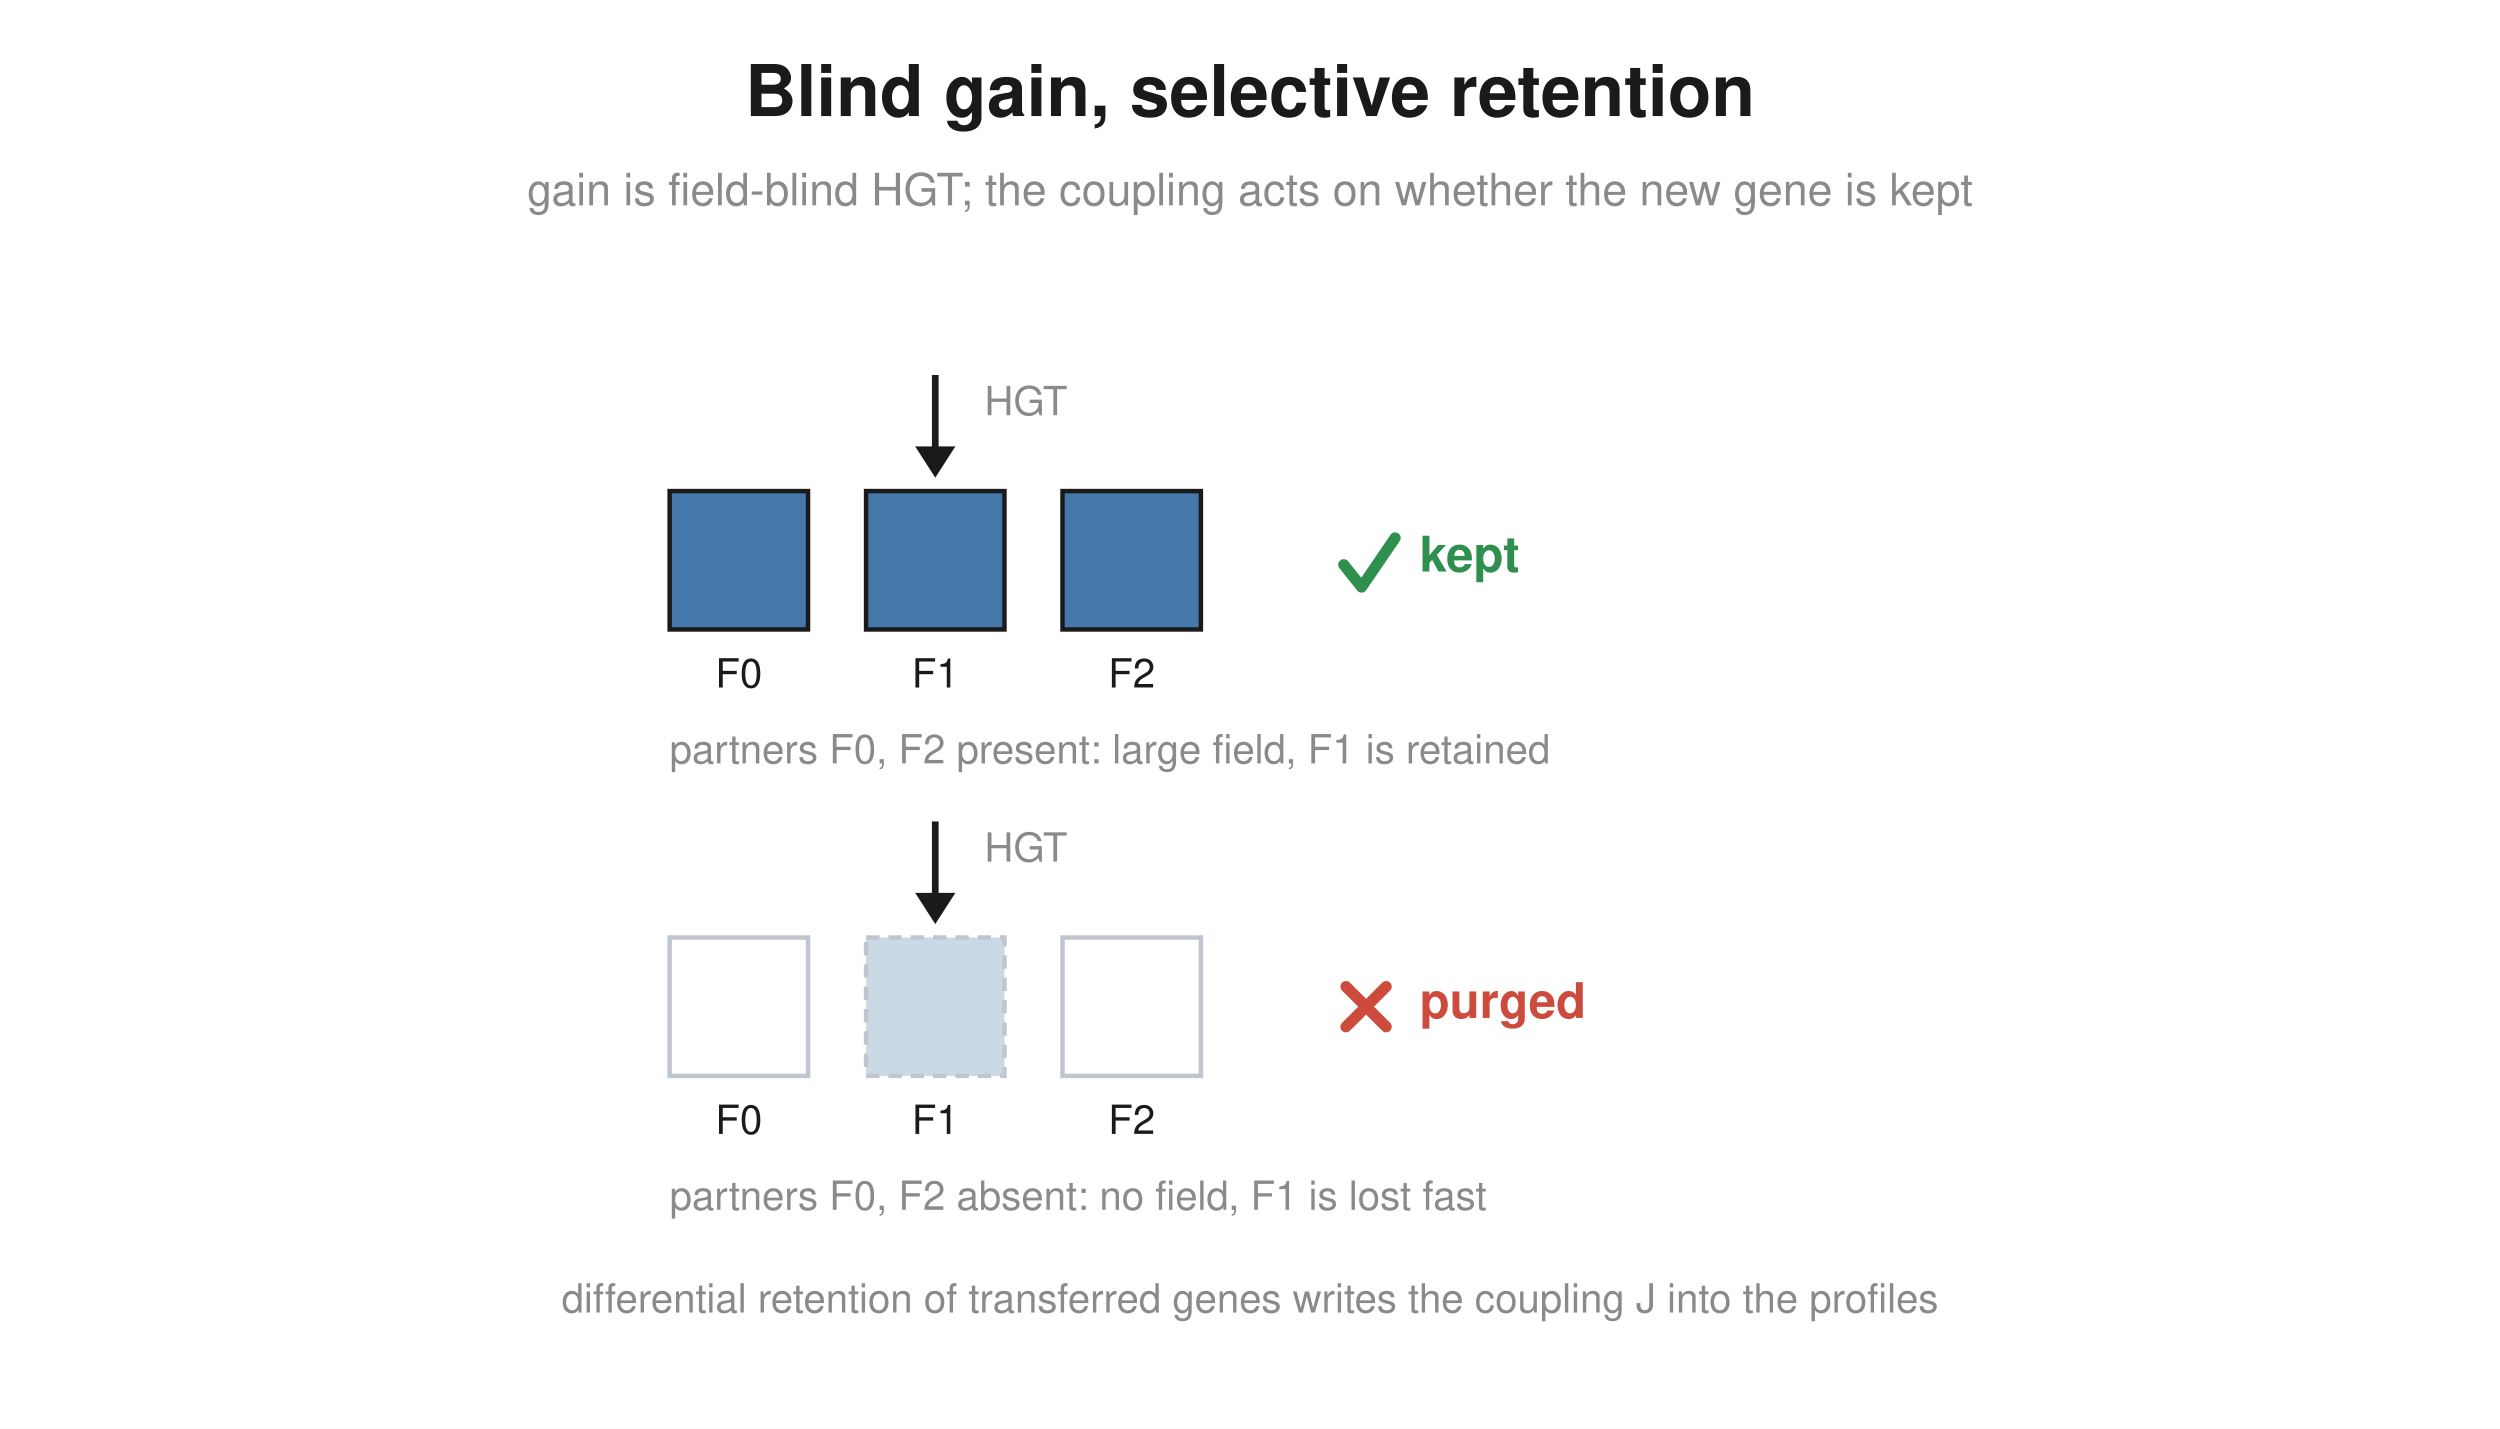
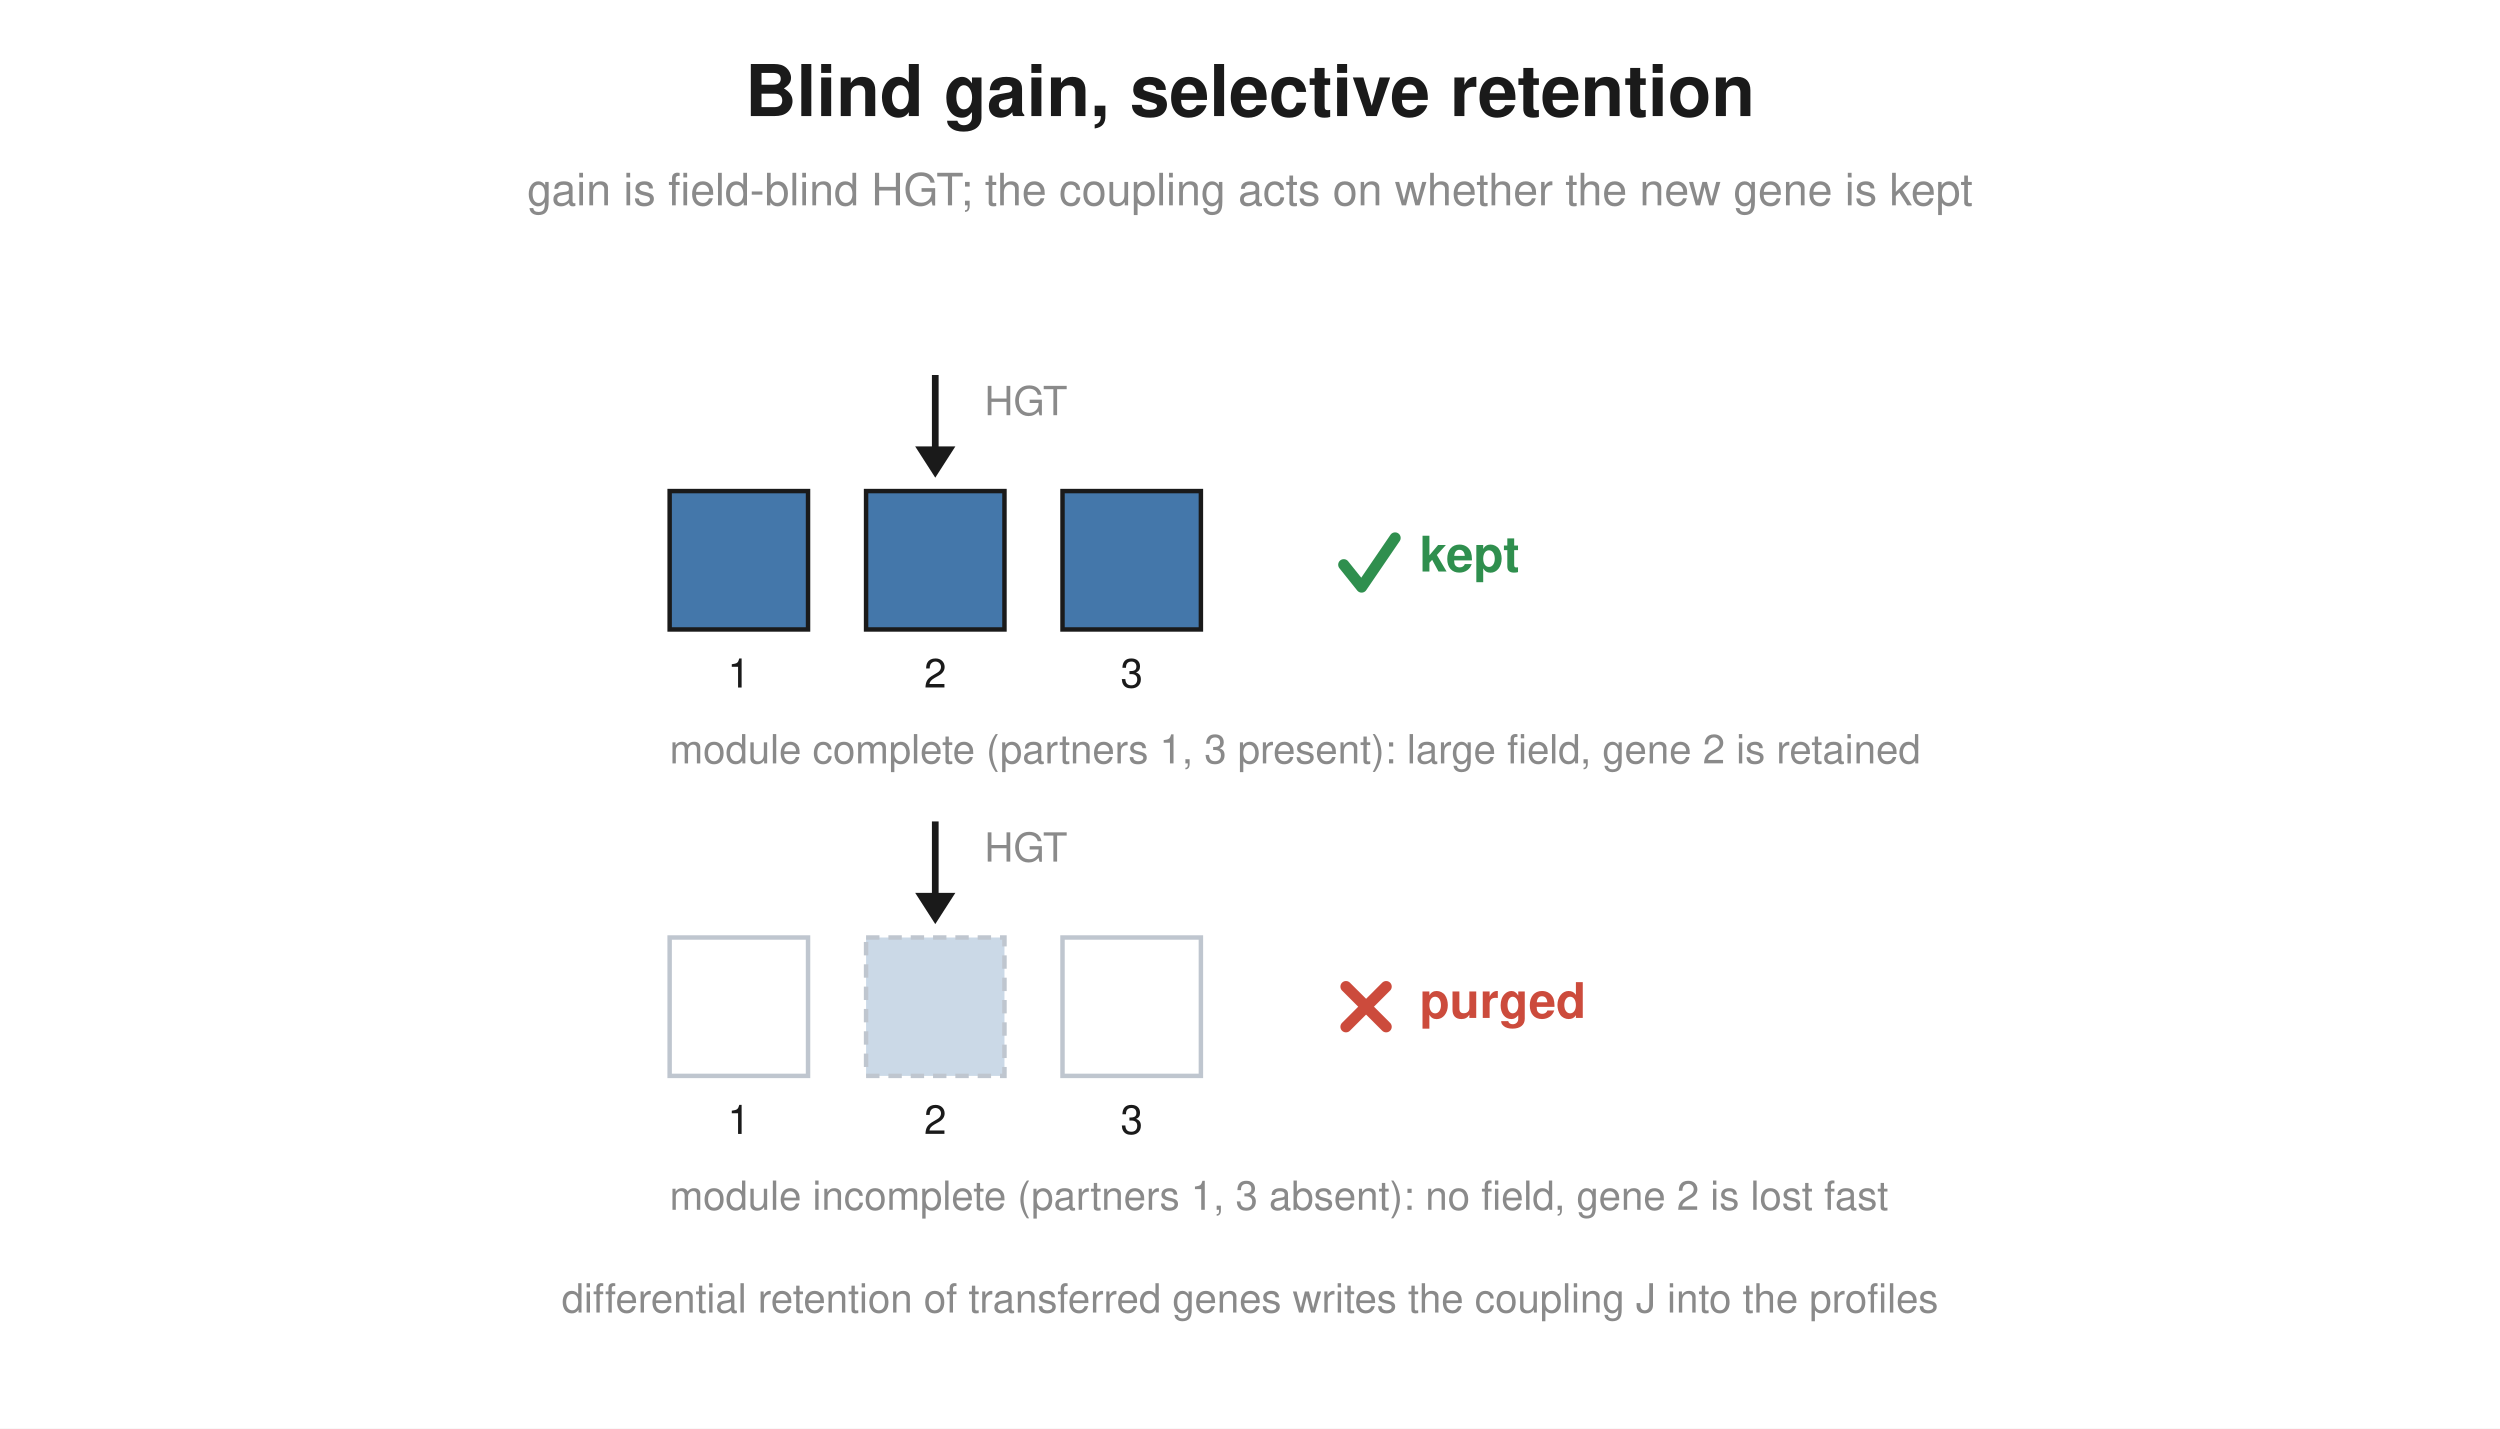
<svg xmlns="http://www.w3.org/2000/svg" width="1120" height="640" viewBox="0 0 1120 640">
  <defs>
</defs>
  <rect x="0" y="0" width="1120" height="640" fill="white" />
  <text x="560.0" y="52" font-size="32" font-family="Helvetica" text-anchor="middle" font-weight="bold" fill="#1a1a1a">Blind gain, selective retention</text>
  <text x="560.0" y="92" font-size="20" font-family="Helvetica" text-anchor="middle" fill="#8a8a8a">gain is field-blind HGT; the coupling acts on whether the new gene is kept</text>
  <rect x="300" y="220" width="62" height="62" fill="#4477AA" stroke="#1a1a1a" stroke-width="2.0" />
-   <text x="331.0" y="308" font-size="18" font-family="Helvetica" text-anchor="middle" fill="#1a1a1a">F0</text>
+   <text x="331.0" y="308" font-size="18" font-family="Helvetica" text-anchor="middle" fill="#1a1a1a">1</text>
  <rect x="388" y="220" width="62" height="62" fill="#4477AA" stroke="#1a1a1a" stroke-width="2.0" />
-   <text x="419.0" y="308" font-size="18" font-family="Helvetica" text-anchor="middle" fill="#1a1a1a">F1</text>
+   <text x="419.0" y="308" font-size="18" font-family="Helvetica" text-anchor="middle" fill="#1a1a1a">2</text>
  <rect x="476" y="220" width="62" height="62" fill="#4477AA" stroke="#1a1a1a" stroke-width="2.0" />
-   <text x="507.0" y="308" font-size="18" font-family="Helvetica" text-anchor="middle" fill="#1a1a1a">F2</text>
+   <text x="507.0" y="308" font-size="18" font-family="Helvetica" text-anchor="middle" fill="#1a1a1a">3</text>
  <path d="M419.0,168 L419.0,210" stroke="#1a1a1a" stroke-width="3" />
  <path d="M419.0,214 L410.0,200 L428.0,200 Z" fill="#1a1a1a" />
  <text x="441.0" y="186" font-size="18" font-family="Helvetica" text-anchor="start" fill="#8a8a8a">HGT</text>
  <path d="M602,253.0 L610,263.0 L625,241.0" fill="none" stroke="#2f8f4e" stroke-width="5" stroke-linecap="round" stroke-linejoin="round" />
  <text x="636" y="251.0" font-size="22" font-family="Helvetica" text-anchor="start" dominant-baseline="central" font-weight="bold" fill="#2f8f4e">kept</text>
-   <text x="300" y="342" font-size="18" font-family="Helvetica" text-anchor="start" fill="#8a8a8a">partners F0, F2 present: large field, F1 is retained</text>
+   <text x="300" y="342" font-size="18" font-family="Helvetica" text-anchor="start" fill="#8a8a8a">module complete (partners 1, 3 present): large field, gene 2 is retained</text>
  <rect x="300" y="420" width="62" height="62" fill="white" stroke="#bfc6cf" stroke-width="2.0" />
-   <text x="331.0" y="508" font-size="18" font-family="Helvetica" text-anchor="middle" fill="#1a1a1a">F0</text>
+   <text x="331.0" y="508" font-size="18" font-family="Helvetica" text-anchor="middle" fill="#1a1a1a">1</text>
  <rect x="388" y="420" width="62" height="62" fill="#4477AA" fill-opacity="0.28" stroke="#bfc6cf" stroke-width="2.0" stroke-dasharray="6,4" />
-   <text x="419.0" y="508" font-size="18" font-family="Helvetica" text-anchor="middle" fill="#1a1a1a">F1</text>
+   <text x="419.0" y="508" font-size="18" font-family="Helvetica" text-anchor="middle" fill="#1a1a1a">2</text>
  <rect x="476" y="420" width="62" height="62" fill="white" stroke="#bfc6cf" stroke-width="2.0" />
-   <text x="507.0" y="508" font-size="18" font-family="Helvetica" text-anchor="middle" fill="#1a1a1a">F2</text>
+   <text x="507.0" y="508" font-size="18" font-family="Helvetica" text-anchor="middle" fill="#1a1a1a">3</text>
  <path d="M419.0,368 L419.0,410" stroke="#1a1a1a" stroke-width="3" />
  <path d="M419.0,414 L410.0,400 L428.0,400 Z" fill="#1a1a1a" />
  <text x="441.0" y="386" font-size="18" font-family="Helvetica" text-anchor="start" fill="#8a8a8a">HGT</text>
  <path d="M603,442.0 L621,460.0" stroke="#cc4b3c" stroke-width="5" stroke-linecap="round" />
  <path d="M603,460.0 L621,442.0" stroke="#cc4b3c" stroke-width="5" stroke-linecap="round" />
  <text x="636" y="451.0" font-size="22" font-family="Helvetica" text-anchor="start" dominant-baseline="central" font-weight="bold" fill="#cc4b3c">purged</text>
-   <text x="300" y="542" font-size="18" font-family="Helvetica" text-anchor="start" fill="#8a8a8a">partners F0, F2 absent: no field, F1 is lost fast</text>
+   <text x="300" y="542" font-size="18" font-family="Helvetica" text-anchor="start" fill="#8a8a8a">module incomplete (partners 1, 3 absent): no field, gene 2 is lost fast</text>
  <text x="560.0" y="588" font-size="18" font-family="Helvetica" text-anchor="middle" fill="#8a8a8a">differential retention of transferred genes writes the coupling J into the profiles</text>
</svg>
